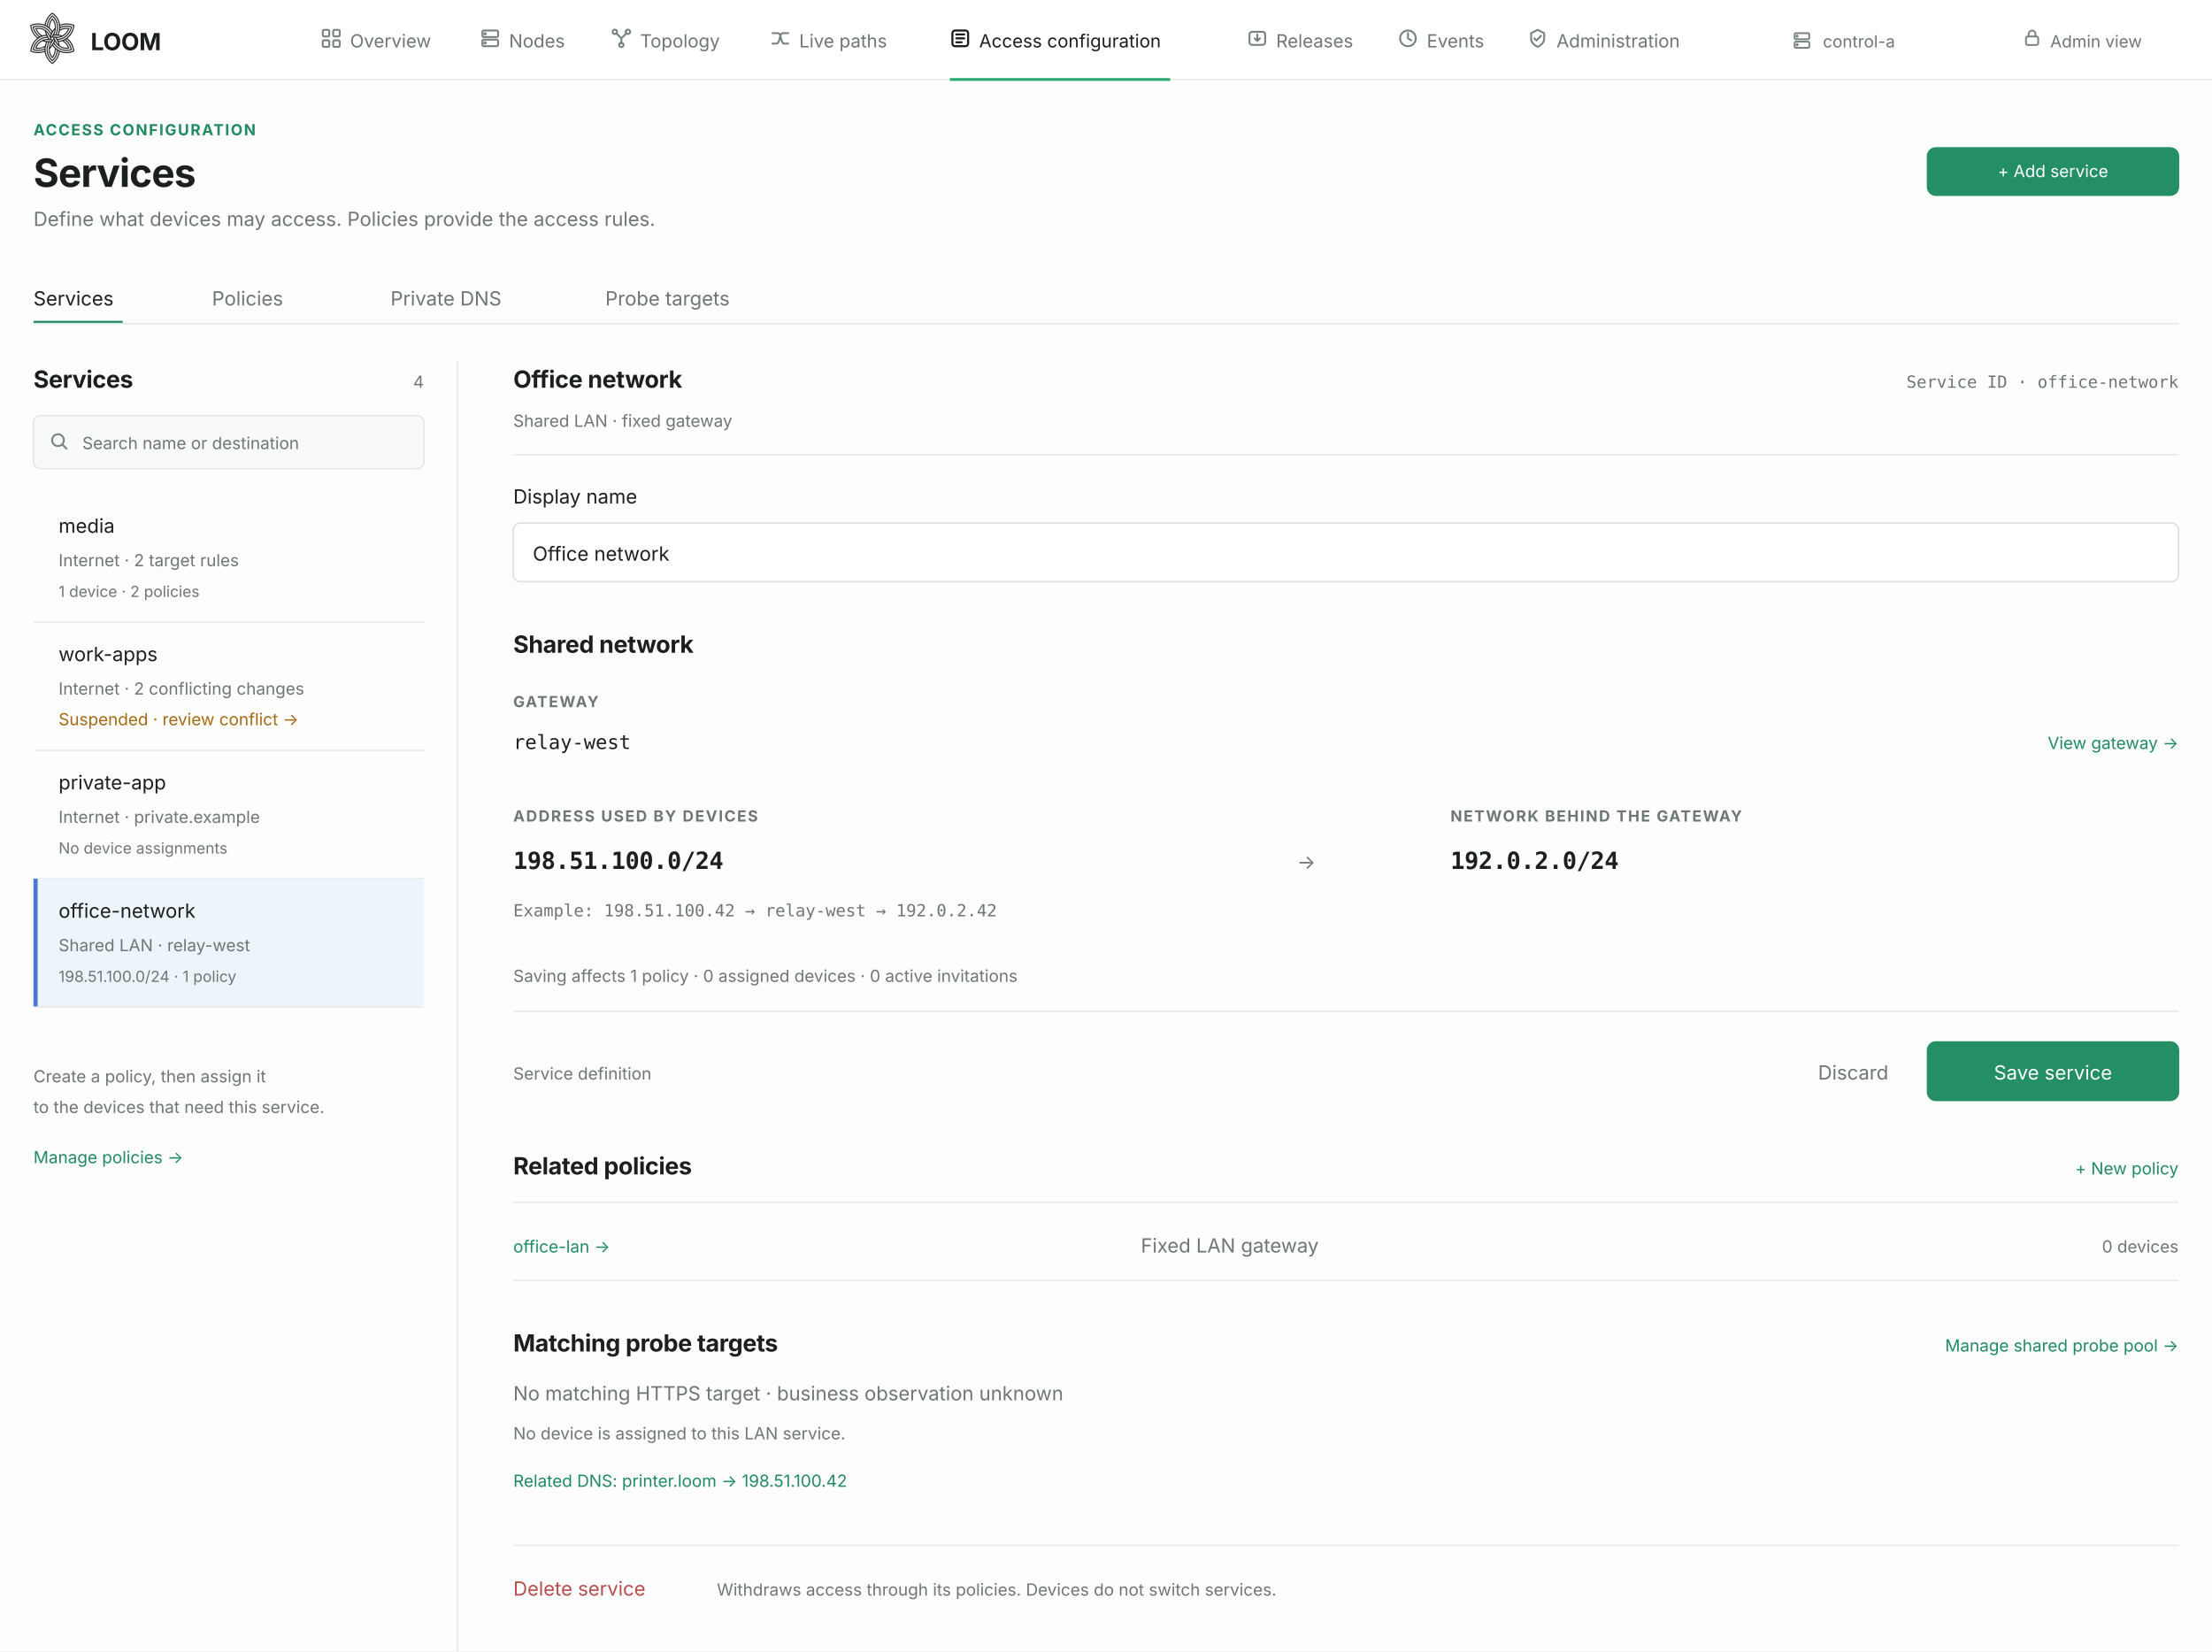
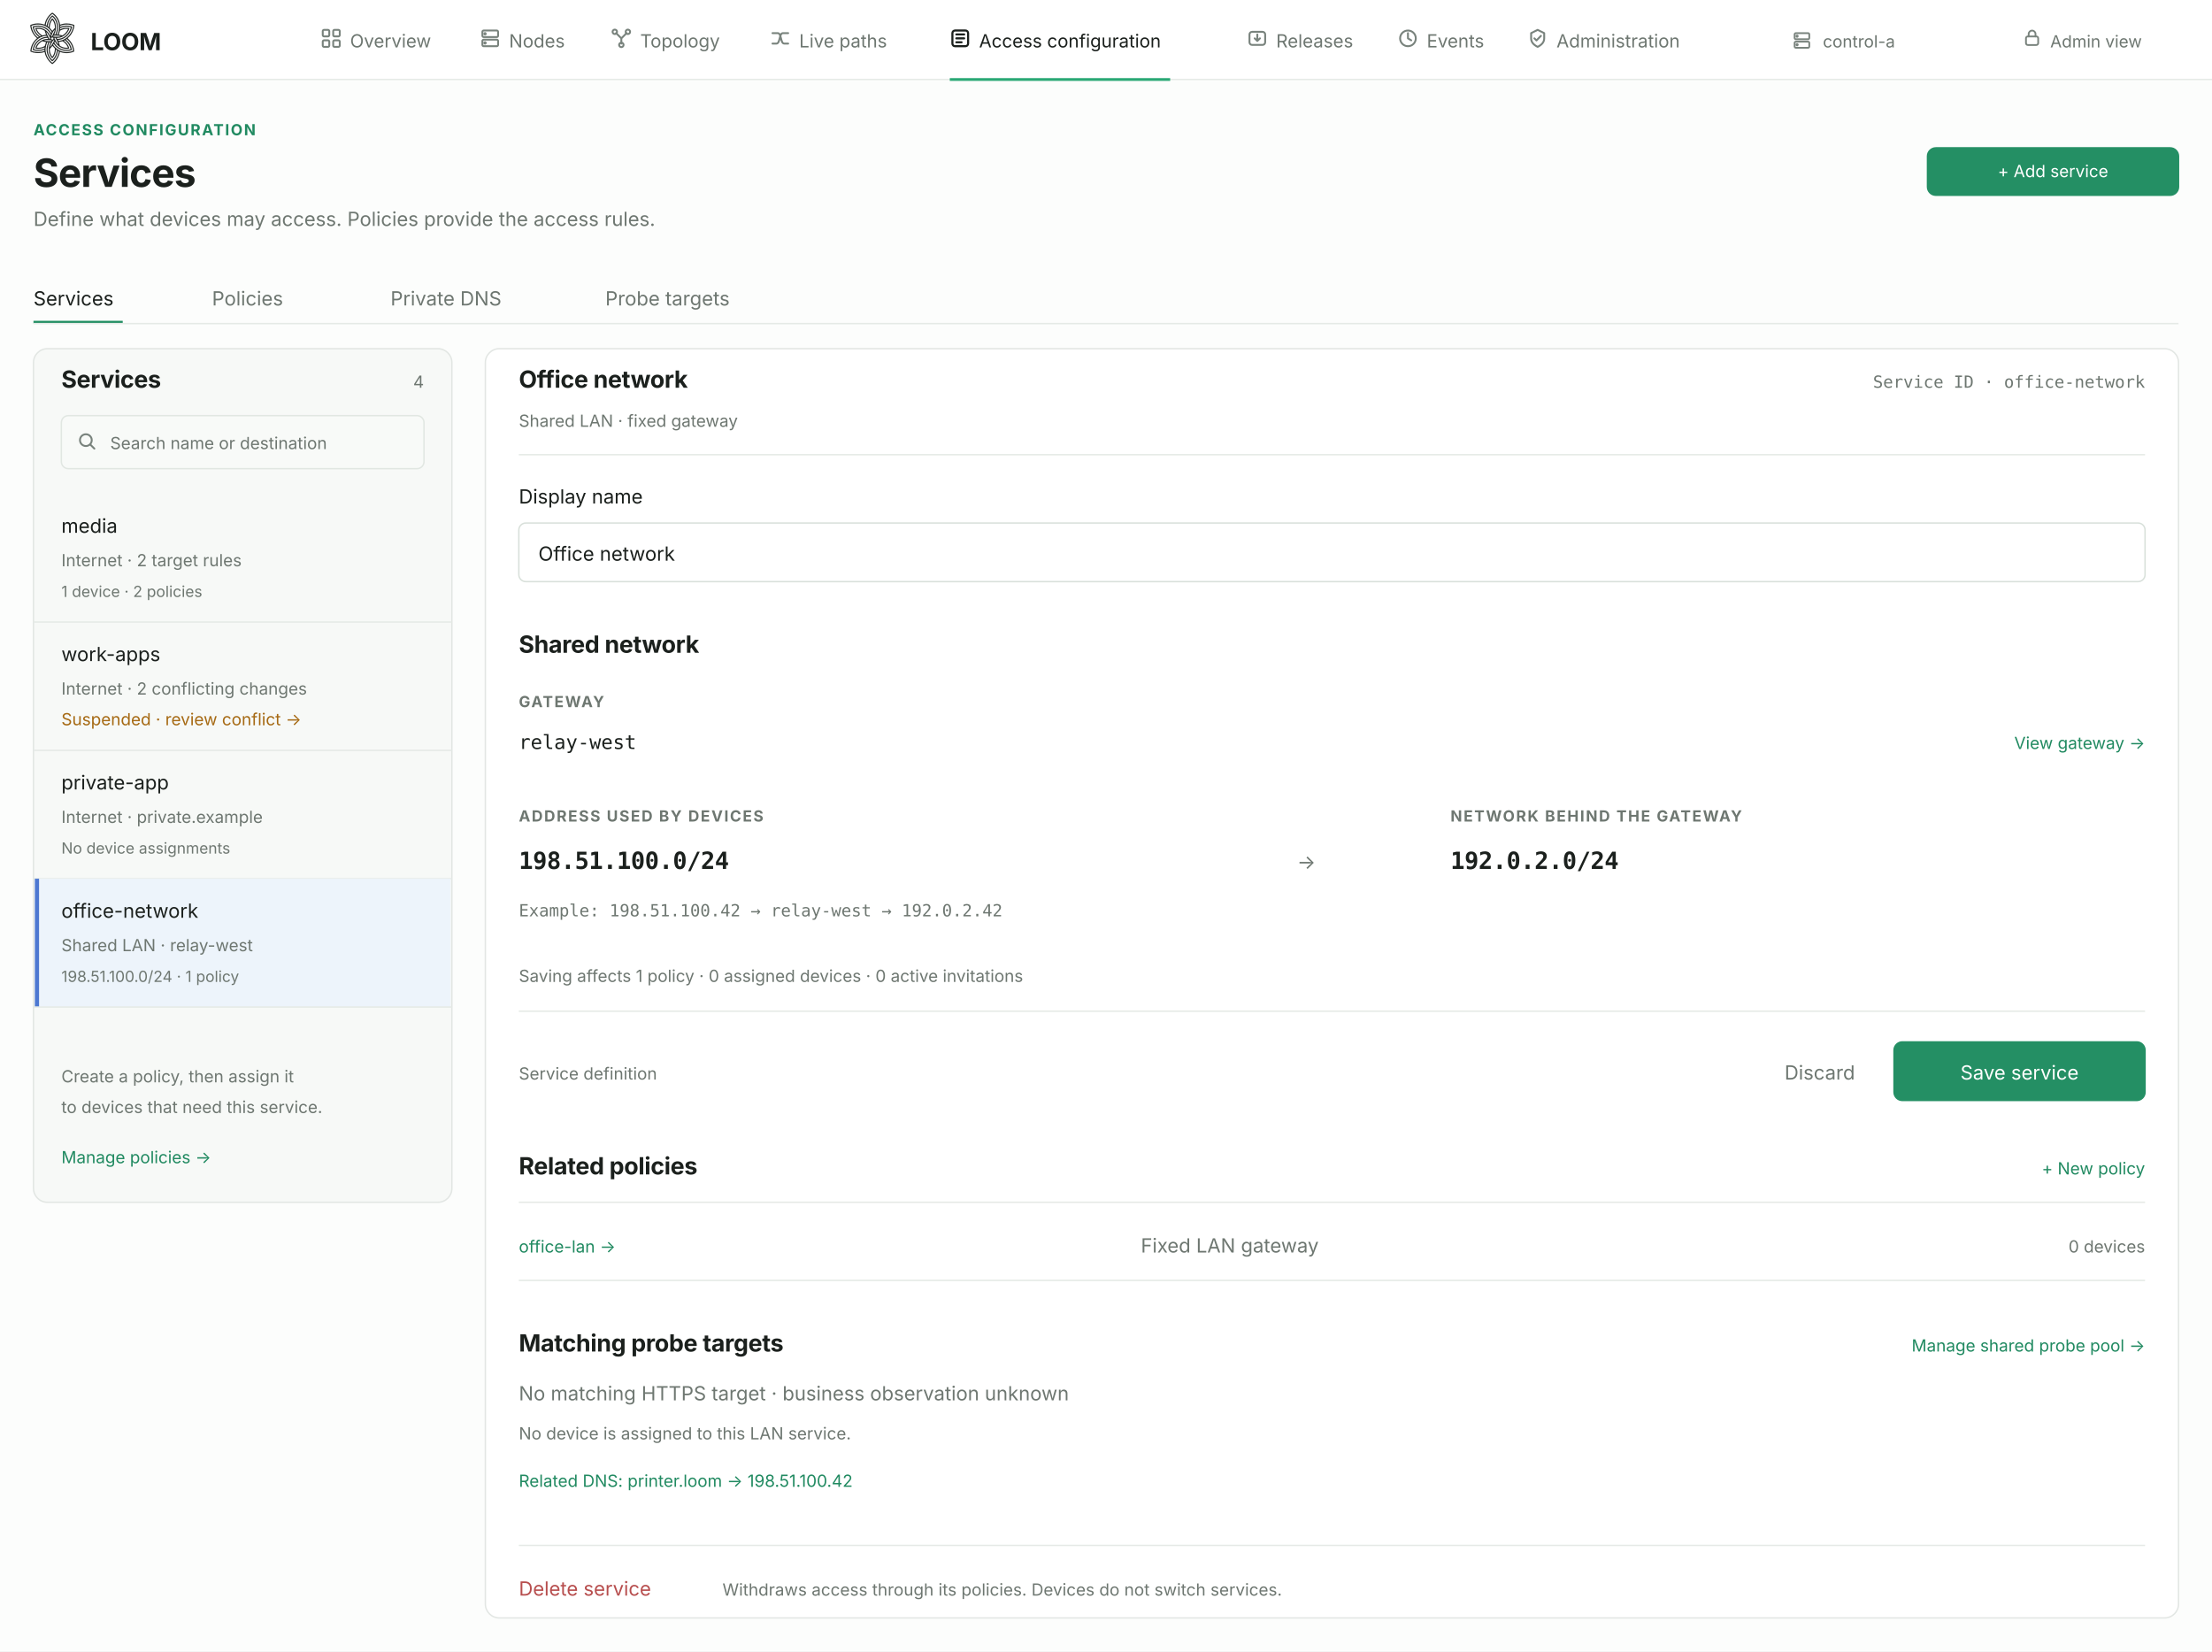
<svg xmlns="http://www.w3.org/2000/svg" width="1586" height="1184" viewBox="0 0 1586 1184" role="document" aria-labelledby="svg-title svg-desc">
  <defs>
    <marker id="route-arrow" markerWidth="8" markerHeight="8" refX="7" refY="4" orient="auto" markerUnits="strokeWidth">
      <path d="M0 0L8 4L0 8Z" fill="#4D78D1" />
    </marker>
    <symbol id="icon-grid" viewBox="0 0 16 16">
      <rect x="1.5" y="1.5" width="5" height="5" rx="1" />
      <rect x="9.5" y="1.5" width="5" height="5" rx="1" />
      <rect x="1.5" y="9.5" width="5" height="5" rx="1" />
      <rect x="9.5" y="9.5" width="5" height="5" rx="1" />
    </symbol>
    <symbol id="icon-node" viewBox="0 0 16 16">
      <rect x="2" y="2" width="12" height="5" rx="1" />
      <rect x="2" y="9" width="12" height="5" rx="1" />
      <circle cx="4" cy="4.5" r=".6" />
      <circle cx="4" cy="11.5" r=".6" />
    </symbol>
    <symbol id="icon-topology" viewBox="0 0 16 16">
      <path d="M4 4l4 4 4-4M8 8v4" />
      <circle cx="3" cy="3" r="1.7" />
      <circle cx="13" cy="3" r="1.7" />
      <circle cx="8" cy="13" r="1.7" />
    </symbol>
    <symbol id="icon-path" viewBox="0 0 16 16">
      <path d="M2 4h4c3 0 2 8 5 8h3M2 12h3c3 0 2-8 5-8h4" />
    </symbol>
    <symbol id="icon-service" viewBox="0 0 16 16">
      <rect x="2" y="2" width="12" height="12" rx="2" />
      <path d="M5 5h6M5 8h6M5 11h4" />
    </symbol>
    <symbol id="icon-release" viewBox="0 0 16 16">
      <rect x="2" y="3" width="12" height="10" rx="2" />
      <path d="M8 5v5m-2-2 2 2 2-2" />
    </symbol>
    <symbol id="icon-events" viewBox="0 0 16 16">
      <circle cx="8" cy="8" r="6" />
      <path d="M8 4v4l2.5 1.5" />
    </symbol>
    <symbol id="icon-signed" viewBox="0 0 16 16">
      <path d="M8 1.5 13 4v4c0 3-2 5-5 6.5C5 13 3 11 3 8V4Z" />
      <path d="m5.5 8 1.6 1.6 3.4-3.5" />
    </symbol>
    <symbol id="icon-lock" viewBox="0 0 16 16">
      <rect x="3" y="7" width="10" height="7" rx="1.5" />
      <path d="M5.2 7V5a2.8 2.8 0 0 1 5.6 0v2" />
    </symbol>
    <symbol id="icon-search" viewBox="0 0 16 16">
      <circle cx="7" cy="7" r="4.5" />
      <path d="m10.5 10.5 3 3" />
    </symbol>
    <symbol id="icon-terminal" viewBox="0 0 16 16">
      <rect x="1.5" y="2" width="13" height="12" rx="2" />
      <path d="m4 5 3 3-3 3m5 0h3" />
    </symbol>
    <symbol id="icon-code" viewBox="0 0 16 16">
      <path d="m5.5 3-4 5 4 5m5-10 4 5-4 5M9.5 2l-3 12" />
    </symbol>
    <symbol id="icon-qr" viewBox="0 0 16 16">
      <path d="M2 2h4v4H2zm8 0h4v4h-4zM2 10h4v4H2zm8 0v2m3-2v4m-3 0h2" />
    </symbol>
    <symbol id="icon-phone" viewBox="0 0 16 16">
      <rect x="4" y="1" width="8" height="14" rx="2" />
      <path d="M7 3h2M7 13h2" />
    </symbol>
    <symbol id="icon-globe" viewBox="0 0 16 16">
      <circle cx="8" cy="8" r="6" />
      <ellipse cx="8" cy="8" rx="2.5" ry="6" />
      <path d="M2 8h12" />
    </symbol>
    <symbol id="icon-expand" viewBox="0 0 16 16">
      <path d="M6 2H2v4m8-4h4v4M2 10v4h4m8-4v4h-4" />
    </symbol>
    <symbol id="icon-chevron" viewBox="0 0 16 16">
      <path d="m4 6 4 4 4-4" />
    </symbol>
    <symbol id="icon-filter" viewBox="0 0 16 16">
      <path d="M2 4h12M4 8h8m-6 4h4" />
    </symbol>
    <style>
    .ui { font-family: Inter, "Atkinson Hyperlegible Next", ui-sans-serif, system-ui, -apple-system, "Segoe UI", sans-serif; fill:#1B201D }
    .mono { font-family: "Intel One Mono", "SFMono-Regular", Consolas, monospace }
    .title { font-size:28px; font-weight:700; letter-spacing:-.5px }
    .section { font-size:17px; font-weight:650; letter-spacing:-.2px }
    .metric { font-size:22px; font-weight:650; letter-spacing:-.3px }
    .body { font-size:14px }
    .small { font-size:12px }
    .tiny { font-size:11px }
    .micro { font-size:10px }
    .eyebrow { font-size:11px; font-weight:700; letter-spacing:1px }
    .muted { fill:#6E7771 }
    .faint { fill:#929B95 }
    .green { fill:#218A61 }
    .amber { fill:#A66A14 }
    .red { fill:#B74E4E }
    .blue { fill:#427994 }
    .white { fill:#FFFFFF }
    .nav { font-size:13px }
    .nav-icon { fill:none; stroke:#79837D; stroke-width:1.45; stroke-linecap:round; stroke-linejoin:round }
    .nav-active { fill:none; stroke:#1B201D; stroke-width:1.6; stroke-linecap:round; stroke-linejoin:round }
    .rule { stroke:#E5EAE6; stroke-width:1 }
    .dash { stroke:#ABB7AF; stroke-width:1.5; stroke-dasharray:5 5; fill:none }
    .link { stroke:#B8C4BC; stroke-width:2; fill:none }
    .selected { stroke:#4D78D1; stroke-width:2.3; fill:none; marker-end:url(#route-arrow) }
</style>
  </defs>
  <rect width="1586" height="1184" fill="#FCFDFC" />
  <rect x="0" y="0" width="1586" height="58" fill="#FFFFFF" />
  <line class="rule" x1="0" y1="57" x2="1586" y2="57" />
  <svg x="18" y="8" width="39" height="39" viewBox="127 112 1000 1000">
    <g transform="translate(0,1254) scale(1,-1)">
      <path d="M616 1108 c-67 -49 -118 -133 -129 -209 0 -6 0 -6 -14 -1 -75 27 -166 24 -239 -6 -13 -5 -14 -7 -11 -29 12 -80 53 -155 115 -211 l9 -8 -6 -5 c-61 -53 -100 -121 -114 -200 -5 -31 -5 -38 4 -42 57 -26 138 -34 203 -20 13 2 22 5 39 10 14 5 14 5 15 -2 9 -70 60 -155 121 -204 17 -15 18 -15 34 -2 47 37 87 93 107 151 7 20 16 52 16 60 0 4 1 4 12 0 72 -28 158 -27 236 3 17 6 17 7 15 27 -8 79 -49 159 -111 215 l-9 9 10 9 c61 53 105 139 114 219 2 15 1 16 -28 26 -75 25 -156 25 -227 -2 -4 -1 -8 -2 -8 -2 -1 0 -2 7 -3 15 -15 81 -60 152 -126 198 -12 9 -14 9 -25 1z M639 1084 c105 -82 142 -225 92 -356 -7 -18 -7 -17 -16 -17 -4 0 -8 1 -8 1 -1 1 1 7 4 15 32 78 30 170 -5 243 -16 35 -40 66 -68 88 -9 8 -11 8 -20 0 -47 -39 -82 -103 -93 -169 -1 -7 -2 -12 -2 -13 -1 0 -17 8 -17 9 -1 1 4 27 7 40 13 44 37 89 68 124 15 16 44 43 47 43 0 0 5 -3 11 -8z M638 1031 c77 -72 98 -200 50 -307 -3 -8 -5 -11 -7 -12 -2 -1 -17 -1 -18 0 -1 0 2 6 5 12 44 94 31 213 -31 278 -10 11 -12 10 -29 -12 -26 -36 -44 -83 -47 -128 0 -6 -1 -11 -1 -11 -1 0 -6 4 -16 11 -4 3 2 39 12 67 13 41 41 84 68 108 4 4 3 4 14 -6z M635 973 c24 -33 37 -74 40 -124 l0 -15 -10 -10 c-11 -11 -23 -25 -32 -38 -6 -8 -5 -9 -13 3 -9 13 -19 24 -30 36 l-10 10 0 13 c3 48 18 94 42 128 6 7 6 7 13 -3z M413 893 c79 -13 148 -56 193 -118 12 -17 11 -15 6 -26 -3 -6 -5 -10 -5 -10 0 0 -4 6 -9 13 -66 103 -190 147 -314 114 -20 -6 -21 -6 -14 -34 15 -60 54 -120 102 -158 9 -8 9 -7 0 -12 -9 -6 -8 -6 -18 2 -57 48 -97 120 -110 196 -2 14 -3 13 7 16 22 9 53 16 85 19 13 2 61 0 77 -2z M923 895 c30 -3 83 -16 89 -22 2 -2 -7 -43 -14 -64 -34 -100 -109 -176 -200 -203 -23 -7 -59 -13 -61 -11 -2 2 -8 16 -8 16 0 1 7 2 16 2 74 9 136 45 185 108 27 35 49 81 57 120 4 17 3 19 -13 24 -62 19 -135 15 -193 -9 -9 -4 -9 -5 -9 7 l0 10 9 3 c25 10 56 17 83 19 9 1 50 1 59 0z M400 854 c70 -9 134 -47 176 -104 7 -11 21 -34 21 -36 0 -2 -6 -24 -7 -25 0 -1 -4 5 -8 13 -38 76 -106 124 -190 134 -14 2 -49 1 -62 -1 -16 -3 -18 -5 -12 -21 14 -42 48 -88 87 -117 7 -5 13 -10 13 -10 0 -1 -17 -9 -18 -9 -5 0 -42 35 -56 52 -24 29 -46 72 -54 105 -3 11 -3 10 11 14 30 8 67 10 99 5z M926 854 c13 -1 39 -7 40 -9 2 -2 -8 -34 -17 -55 -43 -93 -125 -152 -220 -158 l-11 0 -6 9 c-3 5 -5 9 -5 9 0 1 8 1 18 1 56 0 107 23 153 69 29 29 59 79 63 104 1 10 -11 13 -53 12 -42 0 -71 -6 -107 -24 -12 -6 -11 -6 -10 5 1 4 1 9 1 10 0 3 1 3 13 8 45 19 93 26 141 19z M391 816 c30 -3 68 -16 91 -32 l6 -3 4 -15 c4 -16 10 -34 16 -47 4 -11 4 -11 -3 -11 -12 -2 -37 -6 -48 -9 -16 -4 -14 -4 -26 4 -38 25 -67 57 -86 96 -7 15 -7 16 0 17 10 1 36 1 46 0z M914 816 c3 -2 2 -5 -4 -18 -19 -39 -53 -75 -89 -97 l-8 -5 -11 3 c-15 4 -33 8 -45 9 -6 1 -11 2 -11 2 -1 0 1 7 4 14 6 17 12 36 15 48 l1 9 9 5 c27 15 55 25 85 30 10 1 51 1 54 0z M669 789 c-4 -19 -7 -27 -14 -39 -10 -18 -20 -39 -29 -64 -1 -4 -2 -5 -10 -9 -9 -5 -9 -5 -5 11 10 40 28 75 51 103 10 12 10 12 7 -2z M529 746 c14 -16 17 -20 25 -37 8 -17 22 -42 30 -54 5 -9 6 -24 1 -26 -7 -2 -13 5 -35 46 -15 28 -35 75 -35 83 0 2 7 -4 14 -12z M721 691 c25 -1 43 -3 61 -8 4 0 2 -2 -8 -5 -19 -6 -28 -7 -48 -6 -12 1 -29 1 -46 1 -36 -1 -37 -1 -33 11 2 7 1 6 24 7 12 0 23 1 26 1 2 0 13 0 24 -1z M525 681 c5 -10 5 -10 -7 -10 -120 -9 -223 -101 -248 -221 -4 -22 -4 -23 11 -28 61 -19 132 -16 192 7 5 2 9 3 10 3 0 0 0 -5 0 -10 l1 -9 -9 -4 c-62 -24 -145 -25 -216 -1 -17 5 -16 4 -14 15 15 104 74 190 160 235 34 17 63 25 108 30 8 1 7 2 12 -7z M638 655 l9 -4 0 -10 c1 -13 2 -12 -10 -19 l-9 -6 -10 6 -9 6 -1 11 0 11 9 5 c12 6 11 6 21 0z M683 651 c0 -1 6 -10 12 -21 18 -30 29 -54 39 -82 6 -19 6 -19 -4 -9 -16 16 -22 25 -30 42 -7 14 -25 48 -30 54 -2 3 -3 15 -1 16 1 2 13 1 14 0z M546 642 c3 -5 5 -9 5 -9 0 -1 -7 -1 -16 -1 -94 0 -185 -66 -216 -155 -7 -22 -6 -23 23 -27 44 -5 89 3 131 21 7 3 13 6 13 6 0 -1 -1 -5 -1 -11 l-1 -11 -11 -5 c-53 -22 -115 -26 -174 -12 -11 3 -10 3 -9 10 8 39 30 82 58 115 44 53 119 88 184 88 l9 0 5 -9z M902 622 c45 -39 79 -92 96 -151 5 -19 10 -43 10 -51 l1 -7 -14 -5 c-89 -30 -180 -22 -253 22 -40 25 -68 49 -93 83 l-7 10 4 7 c7 13 6 12 12 3 73 -104 198 -148 317 -110 12 4 13 4 8 27 -9 42 -31 88 -59 123 -8 10 -33 35 -42 41 -6 5 -6 5 2 11 9 6 8 6 18 -3z M542 610 c10 -1 27 -1 38 -1 l20 0 8 -5 c4 -2 8 -4 8 -5 0 0 -1 -2 -2 -4 l-1 -4 -43 0 c-45 1 -55 2 -81 7 -8 1 -14 3 -15 3 0 1 15 6 27 8 15 3 15 3 20 2 2 0 11 0 21 -1z M661 609 c5 -9 -53 -107 -73 -125 -3 -3 -3 0 1 14 4 17 8 26 14 37 12 18 31 52 34 60 1 2 4 5 11 10 11 7 11 7 13 4z M863 604 c48 -36 83 -90 98 -148 2 -7 3 -14 3 -14 -1 -1 -5 -3 -11 -4 -90 -23 -180 3 -247 69 -17 18 -42 51 -42 56 0 2 9 20 10 20 0 0 3 -4 5 -8 36 -66 102 -112 177 -124 12 -2 51 -2 64 0 19 4 21 5 17 17 -15 50 -55 103 -97 128 -1 1 -2 2 -2 2 0 1 17 10 19 10 0 0 3 -2 6 -4z M458 585 c12 -4 37 -9 48 -11 8 0 7 0 3 -10 -5 -13 -13 -36 -16 -49 -3 -13 -2 -12 -19 -21 -38 -19 -72 -26 -112 -25 -22 1 -23 1 -23 5 3 13 23 45 41 67 16 18 58 49 64 48 1 -1 7 -2 14 -4z M824 583 c35 -22 63 -53 81 -89 6 -12 11 -22 10 -23 -4 -3 -47 -2 -68 2 -26 5 -69 24 -82 35 0 1 -2 8 -4 17 -2 9 -6 23 -10 32 -6 19 -6 18 1 19 14 1 57 11 59 13 1 1 4 0 13 -6z M553 570 c1 -1 1 -2 -2 -7 -11 -21 -21 -55 -26 -82 -15 -86 17 -180 82 -245 20 -20 19 -20 40 0 44 45 71 101 82 165 1 6 2 11 2 11 0 1 4 -1 9 -4 l8 -4 0 -5 c-11 -74 -51 -146 -110 -198 -12 -10 -10 -10 -21 -1 -77 65 -122 167 -113 259 3 34 14 74 26 103 l4 9 9 0 c5 0 9 0 10 -1z M597 570 c0 -1 -4 -9 -8 -18 -43 -88 -35 -184 20 -258 15 -20 17 -21 27 -10 30 33 52 90 57 145 0 11 0 11 10 3 10 -7 9 -6 7 -19 -7 -62 -34 -117 -76 -161 l-7 -7 -8 8 c-51 50 -82 131 -77 200 3 35 12 70 28 103 l7 14 10 0 c5 0 10 0 10 0z M639 493 c5 -6 14 -17 22 -24 l13 -14 0 -8 c0 -44 -14 -93 -38 -130 -9 -14 -9 -14 -13 -8 -26 35 -42 84 -42 127 l0 11 12 12 c11 12 22 25 31 38 3 4 6 7 6 7 0 0 4 -5 9 -11z" fill="#252927" fill-rule="evenodd" clip-rule="evenodd" />
    </g>
  </svg>
  <text class="ui section" x="65" y="36" text-anchor="start">LOOM</text>
  <use href="#icon-grid" x="230" y="20" width="15" height="15" class="nav-icon" />
  <text class="ui nav muted" x="251" y="34" text-anchor="start">Overview</text>
  <use href="#icon-node" x="344" y="20" width="15" height="15" class="nav-icon" />
  <text class="ui nav muted" x="365" y="34" text-anchor="start">Nodes</text>
  <use href="#icon-topology" x="438" y="20" width="15" height="15" class="nav-icon" />
  <text class="ui nav muted" x="459" y="34" text-anchor="start">Topology</text>
  <use href="#icon-path" x="552" y="20" width="15" height="15" class="nav-icon" />
  <text class="ui nav muted" x="573" y="34" text-anchor="start">Live paths</text>
  <a href="05-services.svg" data-ui="intent-entry">
    <use href="#icon-service" x="681" y="20" width="15" height="15" class="nav-active" />
    <text class="ui nav" x="702" y="34" text-anchor="start">Access configuration</text>
    <line x1="681" y1="57" x2="839" y2="57" stroke="#2AA875" stroke-width="2" />
  </a>
  <use href="#icon-release" x="894" y="20" width="15" height="15" class="nav-icon" />
  <text class="ui nav muted" x="915" y="34" text-anchor="start">Releases</text>
  <use href="#icon-events" x="1002" y="20" width="15" height="15" class="nav-icon" />
  <text class="ui nav muted" x="1023" y="34" text-anchor="start">Events</text>
  <a href="09-administration.svg" data-ui="administration-entry">
    <use href="#icon-signed" x="1095" y="20" width="15" height="15" class="nav-icon" />
    <text class="ui nav muted" x="1116" y="34" text-anchor="start">Administration</text>
  </a>
  <use href="#icon-node" x="1285" y="22" width="14" height="14" class="nav-icon" />
  <text class="ui small muted" x="1307" y="34" text-anchor="start">control-a</text>
  <use href="#icon-lock" x="1450" y="20" width="14" height="14" class="nav-icon" />
  <text class="ui small muted" x="1470" y="34" text-anchor="start">Admin view</text>
  <text class="ui eyebrow green" x="24" y="97" text-anchor="start">ACCESS CONFIGURATION</text>
  <text class="ui title" x="24" y="134" text-anchor="start">Services</text>
  <text class="ui body muted" x="24" y="162" text-anchor="start">Define what devices may access. Policies provide the access rules.</text>
  <a href="05-services.svg" data-ui="intent-tab" aria-current="page">
    <rect x="20" y="192" width="100" height="40" rx="0" fill="transparent" stroke="none" />
    <text class="ui body" x="24" y="219" text-anchor="start">Services</text>
    <line class="intent-selected" x1="24" y1="231" x2="88" y2="231" />
  </a>
  <a href="06-policies.svg" data-ui="intent-tab" aria-current="false">
    <rect x="148" y="192" width="100" height="40" rx="0" fill="transparent" stroke="none" />
    <text class="ui body muted" x="152" y="219" text-anchor="start">Policies</text>
  </a>
  <a href="05-services-dns.svg" data-ui="intent-tab" aria-current="false">
    <rect x="276" y="192" width="126" height="40" rx="0" fill="transparent" stroke="none" />
    <text class="ui body muted" x="280" y="219" text-anchor="start">Private DNS</text>
  </a>
  <a href="05-services-probes.svg" data-ui="intent-tab" aria-current="false">
    <rect x="430" y="192" width="140" height="40" rx="0" fill="transparent" stroke="none" />
    <text class="ui body muted" x="434" y="219" text-anchor="start">Probe targets</text>
  </a>
  <line class="rule" x1="24" y1="232" x2="1562" y2="232" />
  <style>.intent-selected{stroke:#248F64;stroke-width:2}[data-ui="intent-tab"]:focus-visible text{text-decoration:underline}</style>
  <g data-ui="button">
    <rect x="1382" y="106" width="180" height="34" rx="6" fill="#248F64" stroke="#248F64" />
    <text class="ui small white" x="1472" y="127" text-anchor="middle">+ Add service</text>
  </g>
+   <rect data-ui="workspace-surface" data-surface="content" x="348" y="250" width="1214" height="910" rx="10" fill="#FFFFFF" stroke="#E2E6E3" />
+   <rect data-ui="workspace-surface" data-surface="navigation" x="24" y="250" width="300" height="612" rx="10" fill="#F7F9F7" stroke="#E2E6E3" />
  <g data-ui="catalog-list">
-     <text class="ui section" x="24" y="278" text-anchor="start">Services</text>
+     <text class="ui section" x="44" y="278" text-anchor="start">Services</text>
    <text class="ui small muted" x="304" y="278" text-anchor="end">4</text>
-     <rect x="24" y="298" width="280" height="38" rx="5" fill="#F8FAF8" stroke="#E1E7E2" />
-     <use href="#icon-search" x="35" y="309" width="15" height="15" class="nav-icon" />
-     <text class="ui small muted" x="59" y="322" text-anchor="start">Search name or destination</text>
+     <rect x="44" y="298" width="260" height="38" rx="5" fill="#F8FAF8" stroke="#E1E7E2" />
+     <use href="#icon-search" x="55" y="309" width="15" height="15" class="nav-icon" />
+     <text class="ui small muted" x="79" y="322" text-anchor="start">Search name or destination</text>
    <a href="05-services.svg" data-ui="catalog-navigation">
      <g data-ui="catalog-item" data-object="demo-video" aria-selected="false">
-         <rect x="24" y="354" width="3" height="92" rx="0" fill="transparent" stroke="none" />
-         <text class="ui body" x="42" y="382" text-anchor="start">media</text>
-         <text class="ui small muted" x="42" y="406" text-anchor="start">Internet · 2 target rules</text>
-         <text class="ui tiny muted" x="42" y="428" text-anchor="start">1 device · 2 policies</text>
-         <line class="rule" x1="24" y1="446" x2="304" y2="446" />
+         <rect x="25" y="354" width="3" height="92" rx="0" fill="transparent" stroke="none" />
+         <text class="ui body" x="44" y="382" text-anchor="start">media</text>
+         <text class="ui small muted" x="44" y="406" text-anchor="start">Internet · 2 target rules</text>
+         <text class="ui tiny muted" x="44" y="428" text-anchor="start">1 device · 2 policies</text>
+         <line class="rule" x1="24" y1="446" x2="324" y2="446" />
      </g>
    </a>
    <a href="09-administration-configuration.svg#compare" data-ui="catalog-navigation">
      <g data-ui="catalog-item" data-object="demo-work" aria-selected="false">
-         <rect x="24" y="446" width="3" height="92" rx="0" fill="transparent" stroke="none" />
-         <text class="ui body" x="42" y="474" text-anchor="start">work-apps</text>
-         <text class="ui small muted" x="42" y="498" text-anchor="start">Internet · 2 conflicting changes</text>
-         <text class="ui small amber" x="42" y="520" text-anchor="start">Suspended · review conflict →</text>
-         <line class="rule" x1="24" y1="538" x2="304" y2="538" />
+         <rect x="25" y="446" width="3" height="92" rx="0" fill="transparent" stroke="none" />
+         <text class="ui body" x="44" y="474" text-anchor="start">work-apps</text>
+         <text class="ui small muted" x="44" y="498" text-anchor="start">Internet · 2 conflicting changes</text>
+         <text class="ui small amber" x="44" y="520" text-anchor="start">Suspended · review conflict →</text>
+         <line class="rule" x1="24" y1="538" x2="324" y2="538" />
      </g>
    </a>
    <g data-ui="catalog-item" data-object="demo-private" aria-selected="false">
-       <rect x="24" y="538" width="3" height="92" rx="0" fill="transparent" stroke="none" />
-       <text class="ui body" x="42" y="566" text-anchor="start">private-app</text>
-       <text class="ui small muted" x="42" y="590" text-anchor="start">Internet · private.example</text>
-       <text class="ui tiny muted" x="42" y="612" text-anchor="start">No device assignments</text>
-       <line class="rule" x1="24" y1="630" x2="304" y2="630" />
+       <rect x="25" y="538" width="3" height="92" rx="0" fill="transparent" stroke="none" />
+       <text class="ui body" x="44" y="566" text-anchor="start">private-app</text>
+       <text class="ui small muted" x="44" y="590" text-anchor="start">Internet · private.example</text>
+       <text class="ui tiny muted" x="44" y="612" text-anchor="start">No device assignments</text>
+       <line class="rule" x1="24" y1="630" x2="324" y2="630" />
    </g>
    <a href="05-services-lan.svg" data-ui="catalog-navigation">
      <g data-ui="catalog-item" data-object="demo-office" aria-selected="true">
-         <rect x="24" y="630" width="280" height="92" rx="4" fill="#EDF4FB" stroke="none" />
-         <rect x="24" y="630" width="3" height="92" rx="0" fill="#4D78D1" stroke="none" />
-         <text class="ui body" x="42" y="658" text-anchor="start">office-network</text>
-         <text class="ui small muted" x="42" y="682" text-anchor="start">Shared LAN · relay-west</text>
-         <text class="ui tiny muted" x="42" y="704" text-anchor="start">198.51.100.0/24 · 1 policy</text>
-         <line class="rule" x1="24" y1="722" x2="304" y2="722" />
+         <rect x="25" y="630" width="298" height="92" rx="0" fill="#EDF4FB" stroke="none" />
+         <rect x="25" y="630" width="3" height="92" rx="0" fill="#4D78D1" stroke="none" />
+         <text class="ui body" x="44" y="658" text-anchor="start">office-network</text>
+         <text class="ui small muted" x="44" y="682" text-anchor="start">Shared LAN · relay-west</text>
+         <text class="ui tiny muted" x="44" y="704" text-anchor="start">198.51.100.0/24 · 1 policy</text>
+         <line class="rule" x1="24" y1="722" x2="324" y2="722" />
      </g>
    </a>
  </g>
-   <text class="ui small muted" x="24" y="776" text-anchor="start">Create a policy, then assign it</text>
-   <text class="ui small muted" x="24" y="798" text-anchor="start">to the devices that need this service.</text>
+   <text class="ui small muted" x="44" y="776" text-anchor="start">Create a policy, then assign it</text>
+   <text class="ui small muted" x="44" y="798" text-anchor="start">to devices that need this service.</text>
  <a data-ui="navigation" data-route="/policies" href="06-policies.svg">
-     <text class="ui small green" x="24" y="834" text-anchor="start">Manage policies →</text>
-   </a>
-   <line class="rule" x1="328" y1="258" x2="328" y2="1208" />
+     <text class="ui small green" x="44" y="834" text-anchor="start">Manage policies →</text>
+   </a>
  <g data-ui="service-editor" data-service="demo-office">
-     <text class="ui section" x="368" y="278" text-anchor="start">Office network</text>
-     <text class="ui small mono muted" x="1562" y="278" text-anchor="end">Service ID · office-network</text>
-     <text class="ui small muted" x="368" y="306" text-anchor="start">Shared LAN · fixed gateway</text>
-     <line class="rule" x1="368" y1="326" x2="1562" y2="326" />
-     <text class="ui body" x="368" y="361" text-anchor="start">Display name</text>
+     <text class="ui section" x="372" y="278" text-anchor="start">Office network</text>
+     <text class="ui small mono muted" x="1538" y="278" text-anchor="end">Service ID · office-network</text>
+     <text class="ui small muted" x="372" y="306" text-anchor="start">Shared LAN · fixed gateway</text>
+     <line class="rule" x1="372" y1="326" x2="1538" y2="326" />
+     <text class="ui body" x="372" y="361" text-anchor="start">Display name</text>
    <g data-ui="input">
-       <rect x="368" y="375" width="1194" height="42" rx="5" fill="#FFFFFF" stroke="#D8E0DA" />
-       <text class="ui body" x="382" y="402" text-anchor="start">Office network</text>
+       <rect x="372" y="375" width="1166" height="42" rx="5" fill="#FFFFFF" stroke="#D8E0DA" />
+       <text class="ui body" x="386" y="402" text-anchor="start">Office network</text>
    </g>
    <g data-ui="lan-service-detail" data-service="demo-office" data-gateway="demo-forward-c">
-       <text class="ui section" x="368" y="468" text-anchor="start">Shared network</text>
-       <text class="ui eyebrow muted" x="368" y="507" text-anchor="start">GATEWAY</text>
-       <text class="ui body mono" x="368" y="537" text-anchor="start">relay-west</text>
+       <text class="ui section" x="372" y="468" text-anchor="start">Shared network</text>
+       <text class="ui eyebrow muted" x="372" y="507" text-anchor="start">GATEWAY</text>
+       <text class="ui body mono" x="372" y="537" text-anchor="start">relay-west</text>
      <a data-ui="navigation" data-route="/devices/demo-forward-c" href="02-nodes-detail.svg#detail-forwarding">
-         <text class="ui small green" x="1562" y="537" text-anchor="end">View gateway →</text>
+         <text class="ui small green" x="1538" y="537" text-anchor="end">View gateway →</text>
      </a>
-       <text class="ui eyebrow muted" x="368" y="589" text-anchor="start">ADDRESS USED BY DEVICES</text>
+       <text class="ui eyebrow muted" x="372" y="589" text-anchor="start">ADDRESS USED BY DEVICES</text>
      <text class="ui eyebrow muted" x="1040" y="589" text-anchor="start">NETWORK BEHIND THE GATEWAY</text>
-       <text class="ui section mono" x="368" y="623" text-anchor="start">198.51.100.0/24</text>
+       <text class="ui section mono" x="372" y="623" text-anchor="start">198.51.100.0/24</text>
      <text class="ui body muted" x="930" y="623" text-anchor="start">→</text>
      <text class="ui section mono" x="1040" y="623" text-anchor="start">192.0.2.0/24</text>
-       <text class="ui small mono muted" x="368" y="657" text-anchor="start">Example: 198.51.100.42 → relay-west → 192.0.2.42</text>
+       <text class="ui small mono muted" x="372" y="657" text-anchor="start">Example: 198.51.100.42 → relay-west → 192.0.2.42</text>
    </g>
    <g data-ui="service-change-impact">
-       <text class="ui small muted" x="368" y="704" text-anchor="start">Saving affects 1 policy · 0 assigned devices · 0 active invitations</text>
+       <text class="ui small muted" x="372" y="704" text-anchor="start">Saving affects 1 policy · 0 assigned devices · 0 active invitations</text>
      <g data-ui="form-actions">
-         <line class="rule" x1="368" y1="725" x2="1562" y2="725" />
-         <text class="ui small muted" x="368" y="774" text-anchor="start">Service definition</text>
-         <text class="ui body muted" x="1354" y="774" text-anchor="end">Discard</text>
-         <rect x="1382" y="747" width="180" height="42" rx="6" fill="#248F64" stroke="#248F64" />
-         <text class="ui body white" x="1472" y="774" text-anchor="middle">Save service</text>
+         <line class="rule" x1="372" y1="725" x2="1538" y2="725" />
+         <text class="ui small muted" x="372" y="774" text-anchor="start">Service definition</text>
+         <text class="ui body muted" x="1330" y="774" text-anchor="end">Discard</text>
+         <rect x="1358" y="747" width="180" height="42" rx="6" fill="#248F64" stroke="#248F64" />
+         <text class="ui body white" x="1448" y="774" text-anchor="middle">Save service</text>
      </g>
    </g>
    <g data-ui="service-policies" data-service="demo-office">
-       <text class="ui section" x="368" y="842" text-anchor="start">Related policies</text>
+       <text class="ui section" x="372" y="842" text-anchor="start">Related policies</text>
      <g data-ui="navigation" data-route="/policies?new=1&amp;service=demo-office">
-         <text class="ui small green" x="1562" y="842" text-anchor="end">+ New policy</text>
-       </g>
-       <line class="rule" x1="368" y1="862" x2="1562" y2="862" />
+         <text class="ui small green" x="1538" y="842" text-anchor="end">+ New policy</text>
+       </g>
+       <line class="rule" x1="372" y1="862" x2="1538" y2="862" />
      <g data-ui="service-policy" data-policy="demo-lan-policy" data-service="demo-office">
        <a data-ui="navigation" data-route="/policies?policy=demo-lan-policy" href="06-policies-lan.svg">
-           <text class="ui small green" x="368" y="898" text-anchor="start">office-lan →</text>
+           <text class="ui small green" x="372" y="898" text-anchor="start">office-lan →</text>
        </a>
        <text class="ui body muted" x="818" y="898" text-anchor="start">Fixed LAN gateway</text>
-         <text class="ui small muted" x="1562" y="898" text-anchor="end">0 devices</text>
-         <line class="rule" x1="368" y1="918" x2="1562" y2="918" />
+         <text class="ui small muted" x="1538" y="898" text-anchor="end">0 devices</text>
+         <line class="rule" x1="372" y1="918" x2="1538" y2="918" />
      </g>
    </g>
    <g data-ui="service-probe-readback" aria-readonly="true">
-       <text class="ui section" x="368" y="969" text-anchor="start">Matching probe targets</text>
+       <text class="ui section" x="372" y="969" text-anchor="start">Matching probe targets</text>
      <a data-ui="navigation" data-route="/services?tab=probes" href="05-services-probes.svg">
-         <text class="ui small green" x="1562" y="969" text-anchor="end">Manage shared probe pool →</text>
+         <text class="ui small green" x="1538" y="969" text-anchor="end">Manage shared probe pool →</text>
      </a>
-       <text class="ui body muted" x="368" y="1004" text-anchor="start">No matching HTTPS target · business observation unknown</text>
-       <text class="ui small muted" x="368" y="1032" text-anchor="start">No device is assigned to this LAN service.</text>
+       <text class="ui body muted" x="372" y="1004" text-anchor="start">No matching HTTPS target · business observation unknown</text>
+       <text class="ui small muted" x="372" y="1032" text-anchor="start">No device is assigned to this LAN service.</text>
      <a data-ui="navigation" data-route="/services?tab=dns" href="05-services-dns.svg">
-         <text class="ui small green" x="368" y="1066" text-anchor="start">Related DNS: printer.loom → 198.51.100.42</text>
+         <text class="ui small green" x="372" y="1066" text-anchor="start">Related DNS: printer.loom → 198.51.100.42</text>
      </a>
    </g>
-     <line class="rule" x1="368" y1="1108" x2="1562" y2="1108" />
-     <text class="ui body red" x="368" y="1144" text-anchor="start">Delete service</text>
-     <text class="ui small muted" x="514" y="1144" text-anchor="start">Withdraws access through its policies. Devices do not switch services.</text>
+     <line class="rule" x1="372" y1="1108" x2="1538" y2="1108" />
+     <text class="ui body red" x="372" y="1144" text-anchor="start">Delete service</text>
+     <text class="ui small muted" x="518" y="1144" text-anchor="start">Withdraws access through its policies. Devices do not switch services.</text>
  </g>
</svg>
